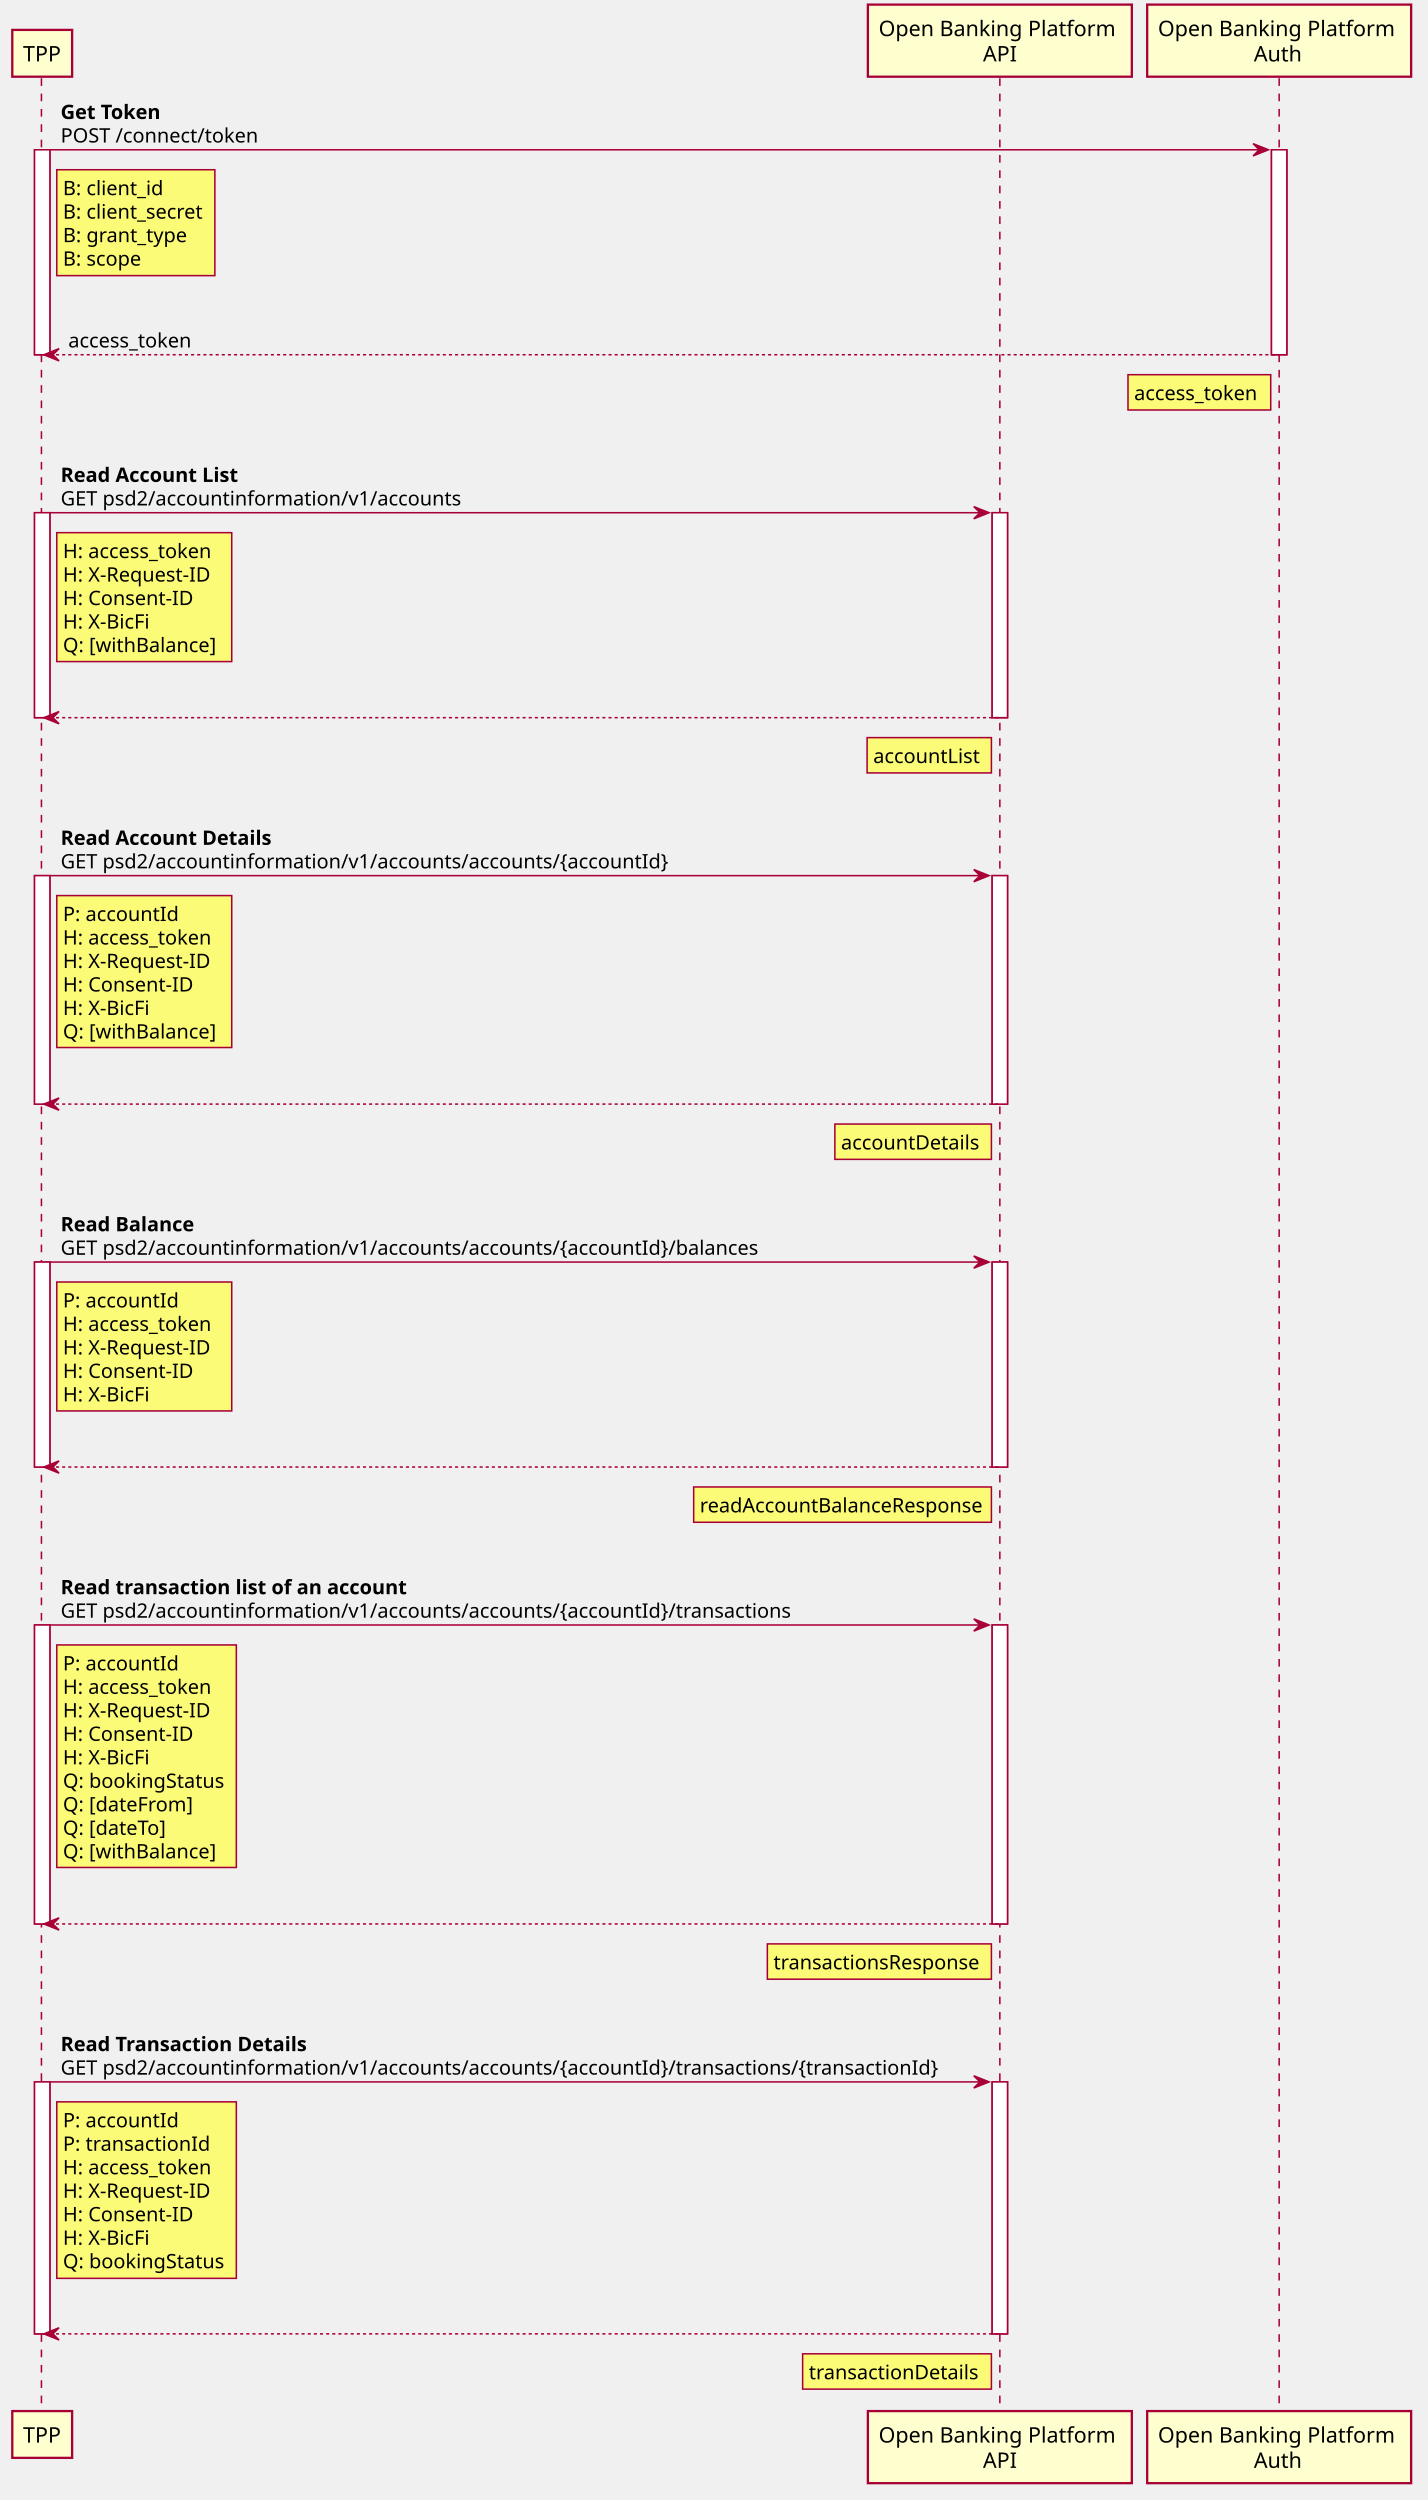
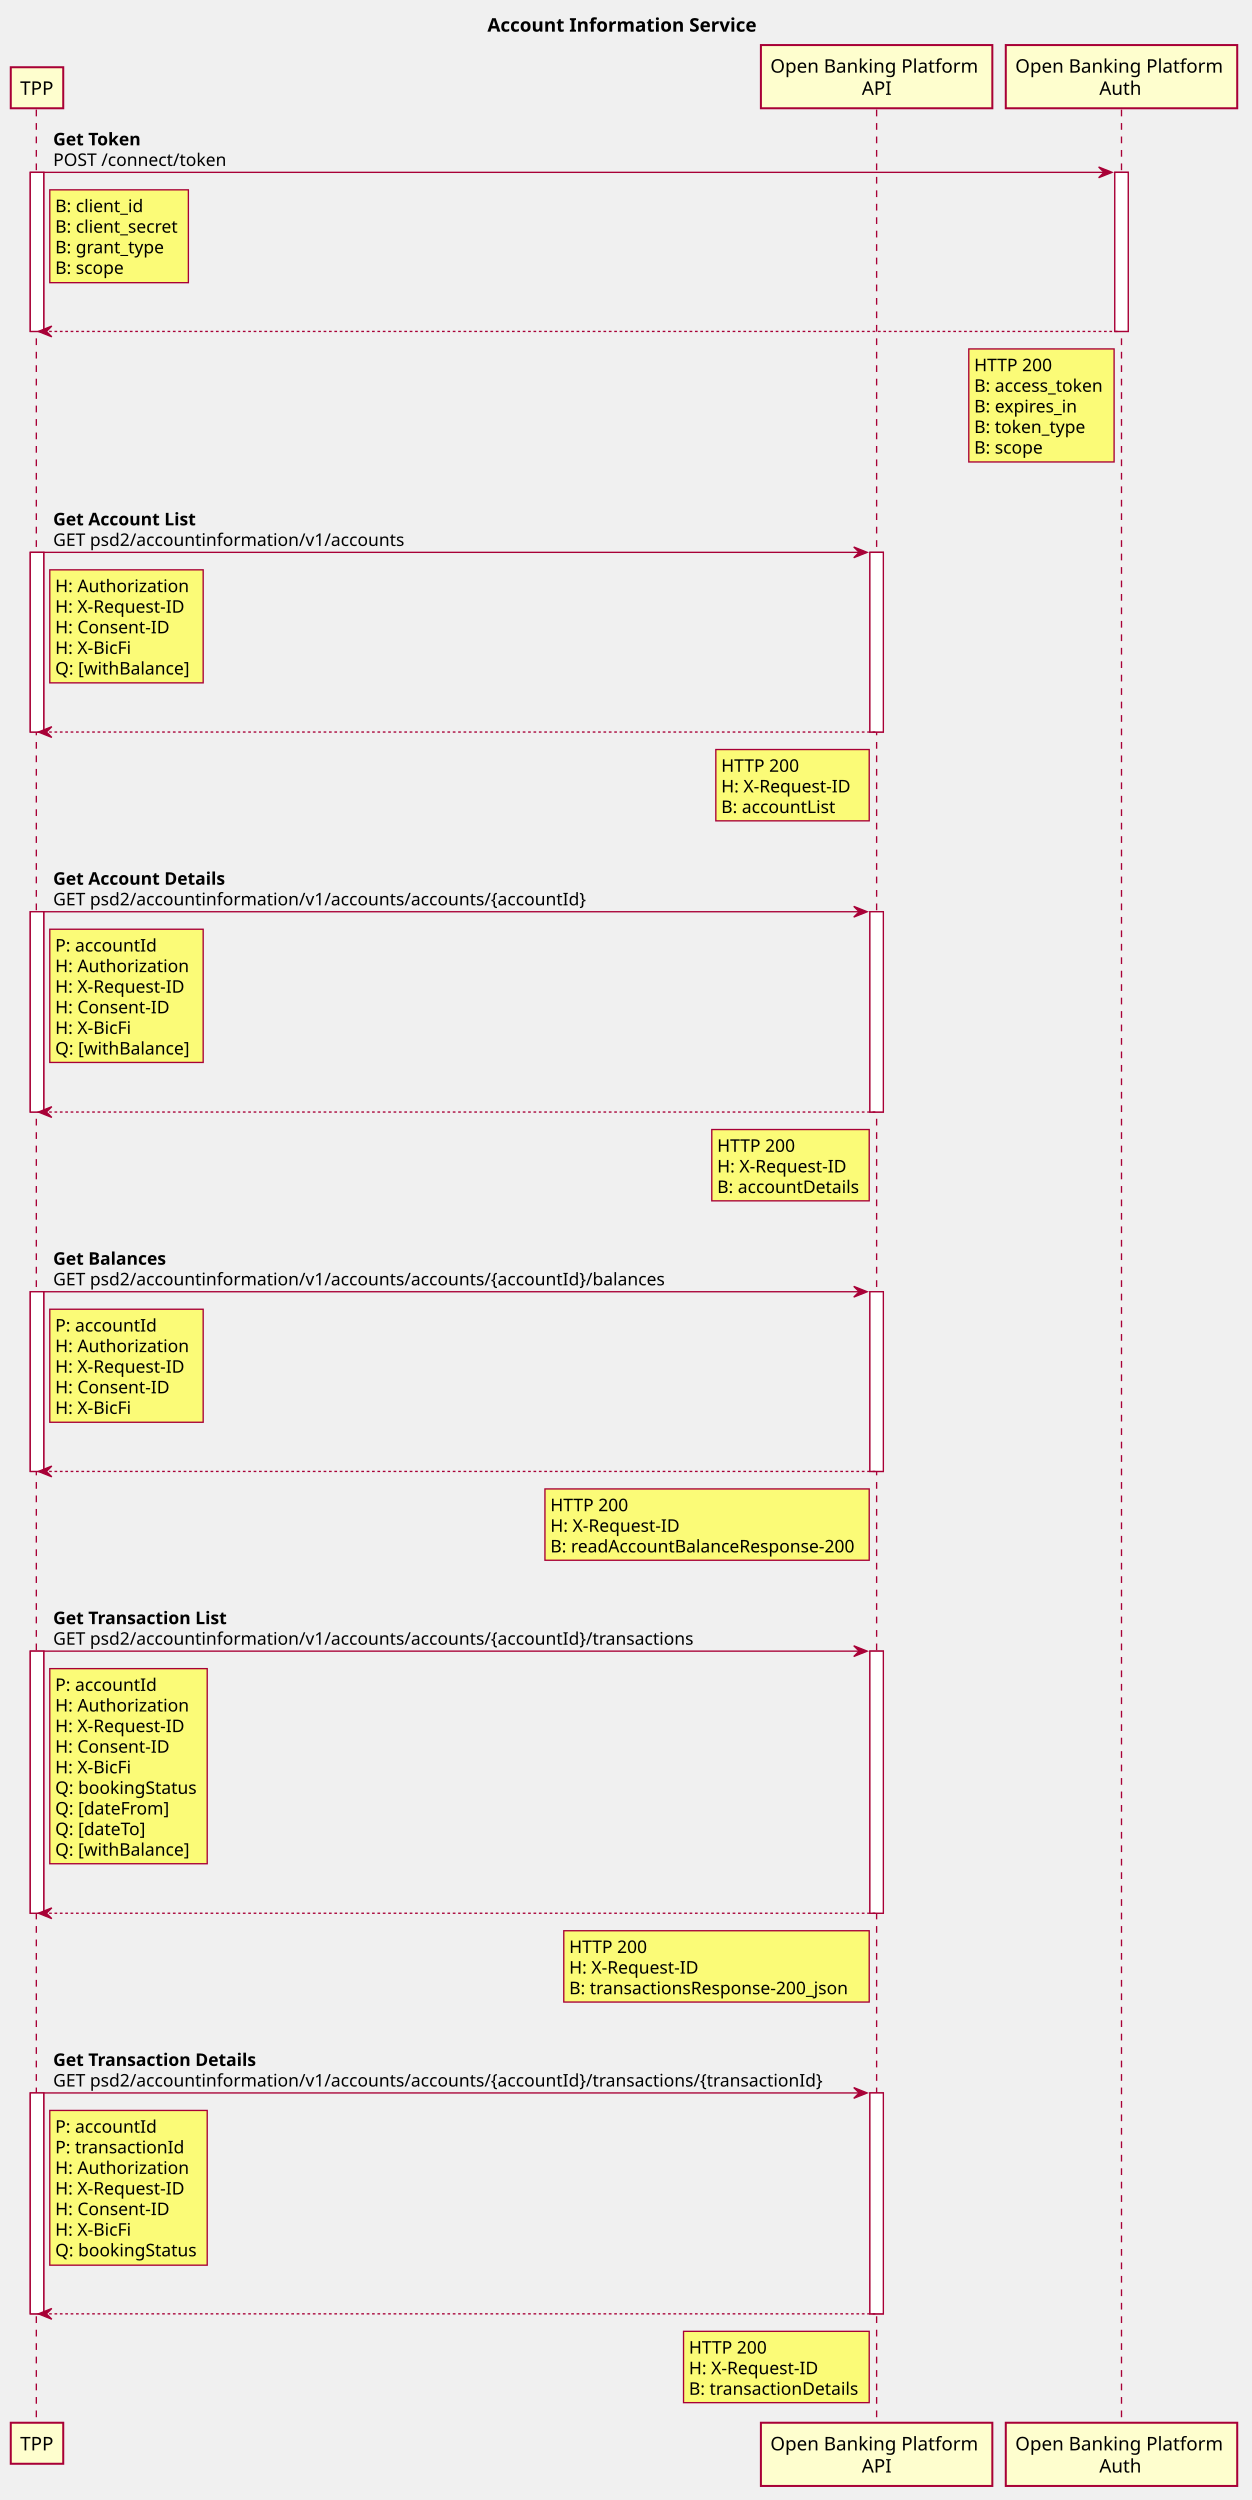
- <svg xmlns="http://www.w3.org/2000/svg" height="1629" preserveAspectRatio="none" style="width:930px;height:1629px" viewBox="0 0 930 1629" width="930">
-   <path fill="#FFF" stroke="#a80036" d="M22.5 97.598h10v133.553h-10zm0 236.484h10v133.553h-10zm0 236.484h10v148.863h-10zm0 251.795h10v133.553h-10zm0 236.485h10v194.795h-10zm0 297.726h10v164.174h-10zm624-1022.49h10v133.553h-10zm0 236.484h10v148.863h-10zm0 251.795h10v133.553h-10zm0 236.485h10v194.795h-10zm0 297.726h10v164.174h-10zm182-1258.974h10v133.553h-10z" />
-   <path stroke="#a80036" stroke-dasharray="5,5" d="M27 50.977v1521.08M651.5 50.977v1521.08m182-1521.08v1521.08" />
-   <path fill="#FEFECE" stroke="#a80036" stroke-width="1.5" d="M8 19.488h39v30.488H8z" />
-   <text font-family="sans-serif" font-size="14" lengthAdjust="spacingAndGlyphs" textLength="25" x="15" y="40.023">TPP</text>
-   <path fill="#FEFECE" stroke="#a80036" stroke-width="1.5" d="M8 1571.057h39v30.488H8z" />
-   <text font-family="sans-serif" font-size="14" lengthAdjust="spacingAndGlyphs" textLength="25" x="15" y="1591.592">TPP</text>
-   <path fill="#FEFECE" stroke="#a80036" stroke-width="1.5" d="M565.5 3h172v46.977h-172z" />
-   <text font-family="sans-serif" font-size="14" lengthAdjust="spacingAndGlyphs" textLength="158" x="572.5" y="23.535">Open Banking Platform</text>
-   <text font-family="sans-serif" font-size="14" lengthAdjust="spacingAndGlyphs" textLength="22" x="640.5" y="40.023">API</text>
-   <path fill="#FEFECE" stroke="#a80036" stroke-width="1.5" d="M565.5 1571.057h172v46.977h-172z" />
-   <text font-family="sans-serif" font-size="14" lengthAdjust="spacingAndGlyphs" textLength="158" x="572.5" y="1591.592">Open Banking Platform</text>
-   <text font-family="sans-serif" font-size="14" lengthAdjust="spacingAndGlyphs" textLength="22" x="640.5" y="1608.08">API</text>
-   <path fill="#FEFECE" stroke="#a80036" stroke-width="1.5" d="M747.5 3h172v46.977h-172z" />
-   <text font-family="sans-serif" font-size="14" lengthAdjust="spacingAndGlyphs" textLength="158" x="754.5" y="23.535">Open Banking Platform</text>
-   <text font-family="sans-serif" font-size="14" lengthAdjust="spacingAndGlyphs" textLength="33" x="817" y="40.023">Auth</text>
-   <path fill="#FEFECE" stroke="#a80036" stroke-width="1.5" d="M747.5 1571.057h172v46.977h-172z" />
-   <text font-family="sans-serif" font-size="14" lengthAdjust="spacingAndGlyphs" textLength="158" x="754.5" y="1591.592">Open Banking Platform</text>
-   <text font-family="sans-serif" font-size="14" lengthAdjust="spacingAndGlyphs" textLength="33" x="817" y="1608.08">Auth</text>
-   <path fill="#FFF" stroke="#a80036" d="M22.5 97.598h10v133.553h-10zm0 236.484h10v133.553h-10zm0 236.484h10v148.863h-10zm0 251.795h10v133.553h-10zm0 236.485h10v194.795h-10zm0 297.726h10v164.174h-10zm624-1022.49h10v133.553h-10zm0 236.484h10v148.863h-10zm0 251.795h10v133.553h-10zm0 236.485h10v194.795h-10zm0 297.726h10v164.174h-10zm182-1258.974h10v133.553h-10z" />
-   <path fill="#A80036" stroke="#a80036" d="M816.5 93.598l10 4-10 4 4-4z" />
-   <path stroke="#a80036" d="M32.5 97.598h790" />
-   <text font-family="sans-serif" font-size="13" font-weight="bold" lengthAdjust="spacingAndGlyphs" textLength="69" x="39.5" y="77.545">Get Token</text>
-   <text font-family="sans-serif" font-size="13" lengthAdjust="spacingAndGlyphs" textLength="136" x="39.5" y="92.856">POST /connect/token</text>
-   <path fill="#FBFB77" stroke="#a80036" d="M37 110.598h103v69H37z" />
-   <text font-family="sans-serif" font-size="13" lengthAdjust="spacingAndGlyphs" textLength="69" x="41" y="127.166">B: client_id</text>
-   <text font-family="sans-serif" font-size="13" lengthAdjust="spacingAndGlyphs" textLength="95" x="41" y="142.477">B: client_secret</text>
-   <text font-family="sans-serif" font-size="13" lengthAdjust="spacingAndGlyphs" textLength="82" x="41" y="157.787">B: grant_type</text>
-   <text font-family="sans-serif" font-size="13" lengthAdjust="spacingAndGlyphs" textLength="52" x="41" y="173.098">B: scope</text>
-   <path fill="#A80036" stroke="#a80036" d="M38.5 227.15l-10 4 10 4-4-4z" />
-   <path stroke="#a80036" stroke-dasharray="2,2" d="M32.5 231.15h800" />
-   <text font-family="sans-serif" font-size="13" lengthAdjust="spacingAndGlyphs" textLength="85" x="44.5" y="226.408">access_token</text>
-   <path fill="#FBFB77" stroke="#a80036" d="M735 244.15h93v23h-93z" />
-   <text font-family="sans-serif" font-size="13" lengthAdjust="spacingAndGlyphs" textLength="85" x="739" y="260.719">access_token</text>
-   <path fill="#A80036" stroke="#a80036" d="M634.5 330.082l10 4-10 4 4-4z" />
-   <path stroke="#a80036" d="M32.5 334.082h608" />
-   <text font-family="sans-serif" font-size="13" font-weight="bold" lengthAdjust="spacingAndGlyphs" textLength="121" x="39.5" y="314.029">Read Account List</text>
-   <text font-family="sans-serif" font-size="13" lengthAdjust="spacingAndGlyphs" textLength="276" x="39.5" y="329.34">GET psd2/accountinformation/v1/accounts</text>
-   <path fill="#FBFB77" stroke="#a80036" d="M37 347.082h114v84H37z" />
-   <text font-family="sans-serif" font-size="13" lengthAdjust="spacingAndGlyphs" textLength="103" x="41" y="363.65">H: access_token</text>
-   <text font-family="sans-serif" font-size="13" lengthAdjust="spacingAndGlyphs" textLength="106" x="41" y="378.961">H: X-Request-ID</text>
-   <text font-family="sans-serif" font-size="13" lengthAdjust="spacingAndGlyphs" textLength="92" x="41" y="394.272">H: Consent-ID</text>
-   <text font-family="sans-serif" font-size="13" lengthAdjust="spacingAndGlyphs" textLength="63" x="41" y="409.582">H: X-BicFi</text>
-   <text font-family="sans-serif" font-size="13" lengthAdjust="spacingAndGlyphs" textLength="100" x="41" y="424.893">Q: [withBalance]</text>
-   <path fill="#A80036" stroke="#a80036" d="M38.5 463.635l-10 4 10 4-4-4z" />
-   <path stroke="#a80036" stroke-dasharray="2,2" d="M32.5 467.635h618" />
-   <path fill="#FBFB77" stroke="#a80036" d="M565 480.635h81v23h-81z" />
-   <text font-family="sans-serif" font-size="13" lengthAdjust="spacingAndGlyphs" textLength="73" x="569" y="497.203">accountList</text>
-   <path fill="#A80036" stroke="#a80036" d="M634.5 566.566l10 4-10 4 4-4z" />
-   <path stroke="#a80036" d="M32.5 570.566h608" />
-   <text font-family="sans-serif" font-size="13" font-weight="bold" lengthAdjust="spacingAndGlyphs" textLength="143" x="39.5" y="550.514">Read Account Details</text>
-   <text font-family="sans-serif" font-size="13" lengthAdjust="spacingAndGlyphs" textLength="417" x="39.5" y="565.824">GET psd2/accountinformation/v1/accounts/accounts/{accountId}</text>
-   <path fill="#FBFB77" stroke="#a80036" d="M37 583.566h114v99H37z" />
-   <text font-family="sans-serif" font-size="13" lengthAdjust="spacingAndGlyphs" textLength="77" x="41" y="600.135">P: accountId</text>
-   <text font-family="sans-serif" font-size="13" lengthAdjust="spacingAndGlyphs" textLength="103" x="41" y="615.445">H: access_token</text>
-   <text font-family="sans-serif" font-size="13" lengthAdjust="spacingAndGlyphs" textLength="106" x="41" y="630.756">H: X-Request-ID</text>
-   <text font-family="sans-serif" font-size="13" lengthAdjust="spacingAndGlyphs" textLength="92" x="41" y="646.066">H: Consent-ID</text>
-   <text font-family="sans-serif" font-size="13" lengthAdjust="spacingAndGlyphs" textLength="63" x="41" y="661.377">H: X-BicFi</text>
-   <text font-family="sans-serif" font-size="13" lengthAdjust="spacingAndGlyphs" textLength="100" x="41" y="676.688">Q: [withBalance]</text>
-   <path fill="#A80036" stroke="#a80036" d="M38.5 715.43l-10 4 10 4-4-4z" />
-   <path stroke="#a80036" stroke-dasharray="2,2" d="M32.5 719.43h618" />
-   <path fill="#FBFB77" stroke="#a80036" d="M544 732.43h102v23H544z" />
-   <text font-family="sans-serif" font-size="13" lengthAdjust="spacingAndGlyphs" textLength="94" x="548" y="748.998">accountDetails</text>
-   <path fill="#A80036" stroke="#a80036" d="M634.5 818.361l10 4-10 4 4-4z" />
-   <path stroke="#a80036" d="M32.5 822.361h608" />
-   <text font-family="sans-serif" font-size="13" font-weight="bold" lengthAdjust="spacingAndGlyphs" textLength="90" x="39.5" y="802.309">Read Balance</text>
-   <text font-family="sans-serif" font-size="13" lengthAdjust="spacingAndGlyphs" textLength="479" x="39.5" y="817.619">GET psd2/accountinformation/v1/accounts/accounts/{accountId}/balances</text>
-   <path fill="#FBFB77" stroke="#a80036" d="M37 835.361h114v84H37z" />
-   <text font-family="sans-serif" font-size="13" lengthAdjust="spacingAndGlyphs" textLength="77" x="41" y="851.93">P: accountId</text>
-   <text font-family="sans-serif" font-size="13" lengthAdjust="spacingAndGlyphs" textLength="103" x="41" y="867.24">H: access_token</text>
-   <text font-family="sans-serif" font-size="13" lengthAdjust="spacingAndGlyphs" textLength="106" x="41" y="882.551">H: X-Request-ID</text>
-   <text font-family="sans-serif" font-size="13" lengthAdjust="spacingAndGlyphs" textLength="92" x="41" y="897.861">H: Consent-ID</text>
-   <text font-family="sans-serif" font-size="13" lengthAdjust="spacingAndGlyphs" textLength="63" x="41" y="913.172">H: X-BicFi</text>
-   <path fill="#A80036" stroke="#a80036" d="M38.5 951.914l-10 4 10 4-4-4z" />
-   <path stroke="#a80036" stroke-dasharray="2,2" d="M32.5 955.914h618" />
-   <path fill="#FBFB77" stroke="#a80036" d="M452 968.914h194v23H452z" />
-   <text font-family="sans-serif" font-size="13" lengthAdjust="spacingAndGlyphs" textLength="186" x="456" y="985.482">readAccountBalanceResponse</text>
-   <path fill="#A80036" stroke="#a80036" d="M634.5 1054.846l10 4-10 4 4-4z" />
-   <path stroke="#a80036" d="M32.5 1058.846h608" />
-   <text font-family="sans-serif" font-size="13" font-weight="bold" lengthAdjust="spacingAndGlyphs" textLength="233" x="39.5" y="1038.793">Read transaction list of an account</text>
-   <text font-family="sans-serif" font-size="13" lengthAdjust="spacingAndGlyphs" textLength="502" x="39.5" y="1054.103">GET psd2/accountinformation/v1/accounts/accounts/{accountId}/transactions</text>
-   <path fill="#FBFB77" stroke="#a80036" d="M37 1071.846h117v145H37z" />
-   <text font-family="sans-serif" font-size="13" lengthAdjust="spacingAndGlyphs" textLength="77" x="41" y="1088.414">P: accountId</text>
-   <text font-family="sans-serif" font-size="13" lengthAdjust="spacingAndGlyphs" textLength="103" x="41" y="1103.725">H: access_token</text>
-   <text font-family="sans-serif" font-size="13" lengthAdjust="spacingAndGlyphs" textLength="106" x="41" y="1119.035">H: X-Request-ID</text>
-   <text font-family="sans-serif" font-size="13" lengthAdjust="spacingAndGlyphs" textLength="92" x="41" y="1134.346">H: Consent-ID</text>
-   <text font-family="sans-serif" font-size="13" lengthAdjust="spacingAndGlyphs" textLength="63" x="41" y="1149.656">H: X-BicFi</text>
-   <text font-family="sans-serif" font-size="13" lengthAdjust="spacingAndGlyphs" textLength="109" x="41" y="1164.967">Q: bookingStatus</text>
-   <text font-family="sans-serif" font-size="13" lengthAdjust="spacingAndGlyphs" textLength="85" x="41" y="1180.277">Q: [dateFrom]</text>
-   <text font-family="sans-serif" font-size="13" lengthAdjust="spacingAndGlyphs" textLength="69" x="41" y="1195.588">Q: [dateTo]</text>
-   <text font-family="sans-serif" font-size="13" lengthAdjust="spacingAndGlyphs" textLength="100" x="41" y="1210.898">Q: [withBalance]</text>
-   <path fill="#A80036" stroke="#a80036" d="M38.5 1249.64l-10 4 10 4-4-4z" />
-   <path stroke="#a80036" stroke-dasharray="2,2" d="M32.5 1253.641h618" />
-   <path fill="#FBFB77" stroke="#a80036" d="M500 1266.641h146v23H500z" />
-   <text font-family="sans-serif" font-size="13" lengthAdjust="spacingAndGlyphs" textLength="138" x="504" y="1283.209">transactionsResponse</text>
-   <path fill="#A80036" stroke="#a80036" d="M634.5 1352.572l10 4-10 4 4-4z" />
-   <path stroke="#a80036" d="M32.5 1356.572h608" />
-   <text font-family="sans-serif" font-size="13" font-weight="bold" lengthAdjust="spacingAndGlyphs" textLength="168" x="39.5" y="1336.52">Read Transaction Details</text>
-   <text font-family="sans-serif" font-size="13" lengthAdjust="spacingAndGlyphs" textLength="600" x="39.5" y="1351.83">GET psd2/accountinformation/v1/accounts/accounts/{accountId}/transactions/{transactionId}</text>
-   <path fill="#FBFB77" stroke="#a80036" d="M37 1369.572h117v115H37z" />
-   <text font-family="sans-serif" font-size="13" lengthAdjust="spacingAndGlyphs" textLength="77" x="41" y="1386.141">P: accountId</text>
-   <text font-family="sans-serif" font-size="13" lengthAdjust="spacingAndGlyphs" textLength="98" x="41" y="1401.451">P: transactionId</text>
-   <text font-family="sans-serif" font-size="13" lengthAdjust="spacingAndGlyphs" textLength="103" x="41" y="1416.762">H: access_token</text>
-   <text font-family="sans-serif" font-size="13" lengthAdjust="spacingAndGlyphs" textLength="106" x="41" y="1432.072">H: X-Request-ID</text>
-   <text font-family="sans-serif" font-size="13" lengthAdjust="spacingAndGlyphs" textLength="92" x="41" y="1447.383">H: Consent-ID</text>
-   <text font-family="sans-serif" font-size="13" lengthAdjust="spacingAndGlyphs" textLength="63" x="41" y="1462.693">H: X-BicFi</text>
-   <text font-family="sans-serif" font-size="13" lengthAdjust="spacingAndGlyphs" textLength="109" x="41" y="1478.004">Q: bookingStatus</text>
-   <path fill="#A80036" stroke="#a80036" d="M38.5 1516.746l-10 4 10 4-4-4z" />
-   <path stroke="#a80036" stroke-dasharray="2,2" d="M32.5 1520.746h618" />
-   <path fill="#FBFB77" stroke="#a80036" d="M523 1533.746h123v23H523z" />
-   <text font-family="sans-serif" font-size="13" lengthAdjust="spacingAndGlyphs" textLength="115" x="527" y="1550.314">transactionDetails</text>
+ <svg xmlns="http://www.w3.org/2000/svg" height="1858" preserveAspectRatio="none" style="width:930px;height:1858px" viewBox="0 0 930 1858" width="930">
+   <text font-family="sans-serif" font-size="14" font-weight="bold" lengthAdjust="spacingAndGlyphs" textLength="203" x="362.25" y="23.535">Account Information Service</text>
+   <path fill="#FFF" stroke="#a80036" d="M22.5 128.086h10v118.242h-10zm0 282.416h10v133.553h-10zm0 267.105h10V826.47h-10zm0 282.416h10v133.553h-10zm0 267.106h10v194.795h-10zm0 328.348h10v164.174h-10zm624-1144.975h10v133.553h-10zm0 267.105h10V826.47h-10zm0 282.416h10v133.553h-10zm0 267.106h10v194.795h-10zm0 328.348h10v164.174h-10zm182-1427.391h10v118.242h-10z" />
+   <path stroke="#a80036" stroke-dasharray="5,5" d="M27 81.465v1720.117M651.5 81.465v1720.117m182-1720.117v1720.117" />
+   <path fill="#FEFECE" stroke="#a80036" stroke-width="1.5" d="M8 49.977h39v30.488H8z" />
+   <text font-family="sans-serif" font-size="14" lengthAdjust="spacingAndGlyphs" textLength="25" x="15" y="70.512">TPP</text>
+   <path fill="#FEFECE" stroke="#a80036" stroke-width="1.5" d="M8 1800.582h39v30.488H8z" />
+   <text font-family="sans-serif" font-size="14" lengthAdjust="spacingAndGlyphs" textLength="25" x="15" y="1821.117">TPP</text>
+   <path fill="#FEFECE" stroke="#a80036" stroke-width="1.5" d="M565.5 33.488h172v46.977h-172z" />
+   <text font-family="sans-serif" font-size="14" lengthAdjust="spacingAndGlyphs" textLength="158" x="572.5" y="54.023">Open Banking Platform</text>
+   <text font-family="sans-serif" font-size="14" lengthAdjust="spacingAndGlyphs" textLength="22" x="640.5" y="70.512">API</text>
+   <path fill="#FEFECE" stroke="#a80036" stroke-width="1.5" d="M565.5 1800.582h172v46.977h-172z" />
+   <text font-family="sans-serif" font-size="14" lengthAdjust="spacingAndGlyphs" textLength="158" x="572.5" y="1821.117">Open Banking Platform</text>
+   <text font-family="sans-serif" font-size="14" lengthAdjust="spacingAndGlyphs" textLength="22" x="640.5" y="1837.605">API</text>
+   <path fill="#FEFECE" stroke="#a80036" stroke-width="1.5" d="M747.5 33.488h172v46.977h-172z" />
+   <text font-family="sans-serif" font-size="14" lengthAdjust="spacingAndGlyphs" textLength="158" x="754.5" y="54.023">Open Banking Platform</text>
+   <text font-family="sans-serif" font-size="14" lengthAdjust="spacingAndGlyphs" textLength="33" x="817" y="70.512">Auth</text>
+   <path fill="#FEFECE" stroke="#a80036" stroke-width="1.5" d="M747.5 1800.582h172v46.977h-172z" />
+   <text font-family="sans-serif" font-size="14" lengthAdjust="spacingAndGlyphs" textLength="158" x="754.5" y="1821.117">Open Banking Platform</text>
+   <text font-family="sans-serif" font-size="14" lengthAdjust="spacingAndGlyphs" textLength="33" x="817" y="1837.605">Auth</text>
+   <path fill="#FFF" stroke="#a80036" d="M22.5 128.086h10v118.242h-10zm0 282.416h10v133.553h-10zm0 267.105h10V826.47h-10zm0 282.416h10v133.553h-10zm0 267.106h10v194.795h-10zm0 328.348h10v164.174h-10zm624-1144.975h10v133.553h-10zm0 267.105h10V826.47h-10zm0 282.416h10v133.553h-10zm0 267.106h10v194.795h-10zm0 328.348h10v164.174h-10zm182-1427.391h10v118.242h-10z" />
+   <path fill="#A80036" stroke="#a80036" d="M816.5 124.086l10 4-10 4 4-4z" />
+   <path stroke="#a80036" d="M32.5 128.086h790" />
+   <text font-family="sans-serif" font-size="13" font-weight="bold" lengthAdjust="spacingAndGlyphs" textLength="69" x="39.5" y="108.033">Get Token</text>
+   <text font-family="sans-serif" font-size="13" lengthAdjust="spacingAndGlyphs" textLength="136" x="39.5" y="123.344">POST /connect/token</text>
+   <path fill="#FBFB77" stroke="#a80036" d="M37 141.086h103v69H37z" />
+   <text font-family="sans-serif" font-size="13" lengthAdjust="spacingAndGlyphs" textLength="69" x="41" y="157.654">B: client_id</text>
+   <text font-family="sans-serif" font-size="13" lengthAdjust="spacingAndGlyphs" textLength="95" x="41" y="172.965">B: client_secret</text>
+   <text font-family="sans-serif" font-size="13" lengthAdjust="spacingAndGlyphs" textLength="82" x="41" y="188.275">B: grant_type</text>
+   <text font-family="sans-serif" font-size="13" lengthAdjust="spacingAndGlyphs" textLength="52" x="41" y="203.586">B: scope</text>
+   <path fill="#A80036" stroke="#a80036" d="M38.5 242.328l-10 4 10 4-4-4z" />
+   <path stroke="#a80036" stroke-dasharray="2,2" d="M32.5 246.328h800" />
+   <path fill="#FBFB77" stroke="#a80036" d="M720 259.328h108v84H720z" />
+   <text font-family="sans-serif" font-size="13" lengthAdjust="spacingAndGlyphs" textLength="61" x="724" y="275.897">HTTP 200</text>
+   <text font-family="sans-serif" font-size="13" lengthAdjust="spacingAndGlyphs" textLength="100" x="724" y="291.207">B: access_token</text>
+   <text font-family="sans-serif" font-size="13" lengthAdjust="spacingAndGlyphs" textLength="80" x="724" y="306.518">B: expires_in</text>
+   <text font-family="sans-serif" font-size="13" lengthAdjust="spacingAndGlyphs" textLength="85" x="724" y="321.828">B: token_type</text>
+   <text font-family="sans-serif" font-size="13" lengthAdjust="spacingAndGlyphs" textLength="52" x="724" y="337.139">B: scope</text>
+   <path fill="#A80036" stroke="#a80036" d="M634.5 406.502l10 4-10 4 4-4z" />
+   <path stroke="#a80036" d="M32.5 410.502h608" />
+   <text font-family="sans-serif" font-size="13" font-weight="bold" lengthAdjust="spacingAndGlyphs" textLength="110" x="39.5" y="390.449">Get Account List</text>
+   <text font-family="sans-serif" font-size="13" lengthAdjust="spacingAndGlyphs" textLength="276" x="39.5" y="405.76">GET psd2/accountinformation/v1/accounts</text>
+   <path fill="#FBFB77" stroke="#a80036" d="M37 423.502h114v84H37z" />
+   <text font-family="sans-serif" font-size="13" lengthAdjust="spacingAndGlyphs" textLength="104" x="41" y="440.07">H: Authorization</text>
+   <text font-family="sans-serif" font-size="13" lengthAdjust="spacingAndGlyphs" textLength="106" x="41" y="455.381">H: X-Request-ID</text>
+   <text font-family="sans-serif" font-size="13" lengthAdjust="spacingAndGlyphs" textLength="92" x="41" y="470.691">H: Consent-ID</text>
+   <text font-family="sans-serif" font-size="13" lengthAdjust="spacingAndGlyphs" textLength="63" x="41" y="486.002">H: X-BicFi</text>
+   <text font-family="sans-serif" font-size="13" lengthAdjust="spacingAndGlyphs" textLength="100" x="41" y="501.313">Q: [withBalance]</text>
+   <path fill="#A80036" stroke="#a80036" d="M38.5 540.055l-10 4 10 4-4-4z" />
+   <path stroke="#a80036" stroke-dasharray="2,2" d="M32.5 544.055h618" />
+   <path fill="#FBFB77" stroke="#a80036" d="M532 557.055h114v53H532z" />
+   <text font-family="sans-serif" font-size="13" lengthAdjust="spacingAndGlyphs" textLength="61" x="536" y="573.623">HTTP 200</text>
+   <text font-family="sans-serif" font-size="13" lengthAdjust="spacingAndGlyphs" textLength="106" x="536" y="588.934">H: X-Request-ID</text>
+   <text font-family="sans-serif" font-size="13" lengthAdjust="spacingAndGlyphs" textLength="88" x="536" y="604.244">B: accountList</text>
+   <path fill="#A80036" stroke="#a80036" d="M634.5 673.607l10 4-10 4 4-4z" />
+   <path stroke="#a80036" d="M32.5 677.607h608" />
+   <text font-family="sans-serif" font-size="13" font-weight="bold" lengthAdjust="spacingAndGlyphs" textLength="132" x="39.5" y="657.555">Get Account Details</text>
+   <text font-family="sans-serif" font-size="13" lengthAdjust="spacingAndGlyphs" textLength="417" x="39.5" y="672.865">GET psd2/accountinformation/v1/accounts/accounts/{accountId}</text>
+   <path fill="#FBFB77" stroke="#a80036" d="M37 690.607h114v99H37z" />
+   <text font-family="sans-serif" font-size="13" lengthAdjust="spacingAndGlyphs" textLength="77" x="41" y="707.176">P: accountId</text>
+   <text font-family="sans-serif" font-size="13" lengthAdjust="spacingAndGlyphs" textLength="104" x="41" y="722.486">H: Authorization</text>
+   <text font-family="sans-serif" font-size="13" lengthAdjust="spacingAndGlyphs" textLength="106" x="41" y="737.797">H: X-Request-ID</text>
+   <text font-family="sans-serif" font-size="13" lengthAdjust="spacingAndGlyphs" textLength="92" x="41" y="753.107">H: Consent-ID</text>
+   <text font-family="sans-serif" font-size="13" lengthAdjust="spacingAndGlyphs" textLength="63" x="41" y="768.418">H: X-BicFi</text>
+   <text font-family="sans-serif" font-size="13" lengthAdjust="spacingAndGlyphs" textLength="100" x="41" y="783.729">Q: [withBalance]</text>
+   <path fill="#A80036" stroke="#a80036" d="M38.5 822.47l-10 4 10 4-4-4z" />
+   <path stroke="#a80036" stroke-dasharray="2,2" d="M32.5 826.471h618" />
+   <path fill="#FBFB77" stroke="#a80036" d="M529 839.471h117v53H529z" />
+   <text font-family="sans-serif" font-size="13" lengthAdjust="spacingAndGlyphs" textLength="61" x="533" y="856.039">HTTP 200</text>
+   <text font-family="sans-serif" font-size="13" lengthAdjust="spacingAndGlyphs" textLength="106" x="533" y="871.35">H: X-Request-ID</text>
+   <text font-family="sans-serif" font-size="13" lengthAdjust="spacingAndGlyphs" textLength="109" x="533" y="886.66">B: accountDetails</text>
+   <path fill="#A80036" stroke="#a80036" d="M634.5 956.023l10 4-10 4 4-4z" />
+   <path stroke="#a80036" d="M32.5 960.023h608" />
+   <text font-family="sans-serif" font-size="13" font-weight="bold" lengthAdjust="spacingAndGlyphs" textLength="86" x="39.5" y="939.971">Get Balances</text>
+   <text font-family="sans-serif" font-size="13" lengthAdjust="spacingAndGlyphs" textLength="479" x="39.5" y="955.281">GET psd2/accountinformation/v1/accounts/accounts/{accountId}/balances</text>
+   <path fill="#FBFB77" stroke="#a80036" d="M37 973.023h114v84H37z" />
+   <text font-family="sans-serif" font-size="13" lengthAdjust="spacingAndGlyphs" textLength="77" x="41" y="989.592">P: accountId</text>
+   <text font-family="sans-serif" font-size="13" lengthAdjust="spacingAndGlyphs" textLength="104" x="41" y="1004.902">H: Authorization</text>
+   <text font-family="sans-serif" font-size="13" lengthAdjust="spacingAndGlyphs" textLength="106" x="41" y="1020.213">H: X-Request-ID</text>
+   <text font-family="sans-serif" font-size="13" lengthAdjust="spacingAndGlyphs" textLength="92" x="41" y="1035.523">H: Consent-ID</text>
+   <text font-family="sans-serif" font-size="13" lengthAdjust="spacingAndGlyphs" textLength="63" x="41" y="1050.834">H: X-BicFi</text>
+   <path fill="#A80036" stroke="#a80036" d="M38.5 1089.576l-10 4 10 4-4-4z" />
+   <path stroke="#a80036" stroke-dasharray="2,2" d="M32.5 1093.576h618" />
+   <path fill="#FBFB77" stroke="#a80036" d="M405 1106.576h241v53H405z" />
+   <text font-family="sans-serif" font-size="13" lengthAdjust="spacingAndGlyphs" textLength="61" x="409" y="1123.145">HTTP 200</text>
+   <text font-family="sans-serif" font-size="13" lengthAdjust="spacingAndGlyphs" textLength="106" x="409" y="1138.455">H: X-Request-ID</text>
+   <text font-family="sans-serif" font-size="13" lengthAdjust="spacingAndGlyphs" textLength="233" x="409" y="1153.766">B: readAccountBalanceResponse-200</text>
+   <path fill="#A80036" stroke="#a80036" d="M634.5 1223.129l10 4-10 4 4-4z" />
+   <path stroke="#a80036" d="M32.5 1227.129h608" />
+   <text font-family="sans-serif" font-size="13" font-weight="bold" lengthAdjust="spacingAndGlyphs" textLength="135" x="39.5" y="1207.076">Get Transaction List</text>
+   <text font-family="sans-serif" font-size="13" lengthAdjust="spacingAndGlyphs" textLength="502" x="39.5" y="1222.387">GET psd2/accountinformation/v1/accounts/accounts/{accountId}/transactions</text>
+   <path fill="#FBFB77" stroke="#a80036" d="M37 1240.129h117v145H37z" />
+   <text font-family="sans-serif" font-size="13" lengthAdjust="spacingAndGlyphs" textLength="77" x="41" y="1256.697">P: accountId</text>
+   <text font-family="sans-serif" font-size="13" lengthAdjust="spacingAndGlyphs" textLength="104" x="41" y="1272.008">H: Authorization</text>
+   <text font-family="sans-serif" font-size="13" lengthAdjust="spacingAndGlyphs" textLength="106" x="41" y="1287.318">H: X-Request-ID</text>
+   <text font-family="sans-serif" font-size="13" lengthAdjust="spacingAndGlyphs" textLength="92" x="41" y="1302.629">H: Consent-ID</text>
+   <text font-family="sans-serif" font-size="13" lengthAdjust="spacingAndGlyphs" textLength="63" x="41" y="1317.939">H: X-BicFi</text>
+   <text font-family="sans-serif" font-size="13" lengthAdjust="spacingAndGlyphs" textLength="109" x="41" y="1333.25">Q: bookingStatus</text>
+   <text font-family="sans-serif" font-size="13" lengthAdjust="spacingAndGlyphs" textLength="85" x="41" y="1348.561">Q: [dateFrom]</text>
+   <text font-family="sans-serif" font-size="13" lengthAdjust="spacingAndGlyphs" textLength="69" x="41" y="1363.871">Q: [dateTo]</text>
+   <text font-family="sans-serif" font-size="13" lengthAdjust="spacingAndGlyphs" textLength="100" x="41" y="1379.182">Q: [withBalance]</text>
+   <path fill="#A80036" stroke="#a80036" d="M38.5 1417.924l-10 4 10 4-4-4z" />
+   <path stroke="#a80036" stroke-dasharray="2,2" d="M32.5 1421.924h618" />
+   <path fill="#FBFB77" stroke="#a80036" d="M419 1434.924h227v53H419z" />
+   <text font-family="sans-serif" font-size="13" lengthAdjust="spacingAndGlyphs" textLength="61" x="423" y="1451.492">HTTP 200</text>
+   <text font-family="sans-serif" font-size="13" lengthAdjust="spacingAndGlyphs" textLength="106" x="423" y="1466.803">H: X-Request-ID</text>
+   <text font-family="sans-serif" font-size="13" lengthAdjust="spacingAndGlyphs" textLength="219" x="423" y="1482.113">B: transactionsResponse-200_json</text>
+   <path fill="#A80036" stroke="#a80036" d="M634.5 1551.477l10 4-10 4 4-4z" />
+   <path stroke="#a80036" d="M32.5 1555.477h608" />
+   <text font-family="sans-serif" font-size="13" font-weight="bold" lengthAdjust="spacingAndGlyphs" textLength="157" x="39.5" y="1535.424">Get Transaction Details</text>
+   <text font-family="sans-serif" font-size="13" lengthAdjust="spacingAndGlyphs" textLength="600" x="39.5" y="1550.734">GET psd2/accountinformation/v1/accounts/accounts/{accountId}/transactions/{transactionId}</text>
+   <path fill="#FBFB77" stroke="#a80036" d="M37 1568.477h117v115H37z" />
+   <text font-family="sans-serif" font-size="13" lengthAdjust="spacingAndGlyphs" textLength="77" x="41" y="1585.045">P: accountId</text>
+   <text font-family="sans-serif" font-size="13" lengthAdjust="spacingAndGlyphs" textLength="98" x="41" y="1600.355">P: transactionId</text>
+   <text font-family="sans-serif" font-size="13" lengthAdjust="spacingAndGlyphs" textLength="104" x="41" y="1615.666">H: Authorization</text>
+   <text font-family="sans-serif" font-size="13" lengthAdjust="spacingAndGlyphs" textLength="106" x="41" y="1630.977">H: X-Request-ID</text>
+   <text font-family="sans-serif" font-size="13" lengthAdjust="spacingAndGlyphs" textLength="92" x="41" y="1646.287">H: Consent-ID</text>
+   <text font-family="sans-serif" font-size="13" lengthAdjust="spacingAndGlyphs" textLength="63" x="41" y="1661.598">H: X-BicFi</text>
+   <text font-family="sans-serif" font-size="13" lengthAdjust="spacingAndGlyphs" textLength="109" x="41" y="1676.908">Q: bookingStatus</text>
+   <path fill="#A80036" stroke="#a80036" d="M38.5 1715.65l-10 4 10 4-4-4z" />
+   <path stroke="#a80036" stroke-dasharray="2,2" d="M32.5 1719.65h618" />
+   <path fill="#FBFB77" stroke="#a80036" d="M508 1732.65h138v53H508z" />
+   <text font-family="sans-serif" font-size="13" lengthAdjust="spacingAndGlyphs" textLength="61" x="512" y="1749.219">HTTP 200</text>
+   <text font-family="sans-serif" font-size="13" lengthAdjust="spacingAndGlyphs" textLength="106" x="512" y="1764.529">H: X-Request-ID</text>
+   <text font-family="sans-serif" font-size="13" lengthAdjust="spacingAndGlyphs" textLength="130" x="512" y="1779.84">B: transactionDetails</text>
</svg>
